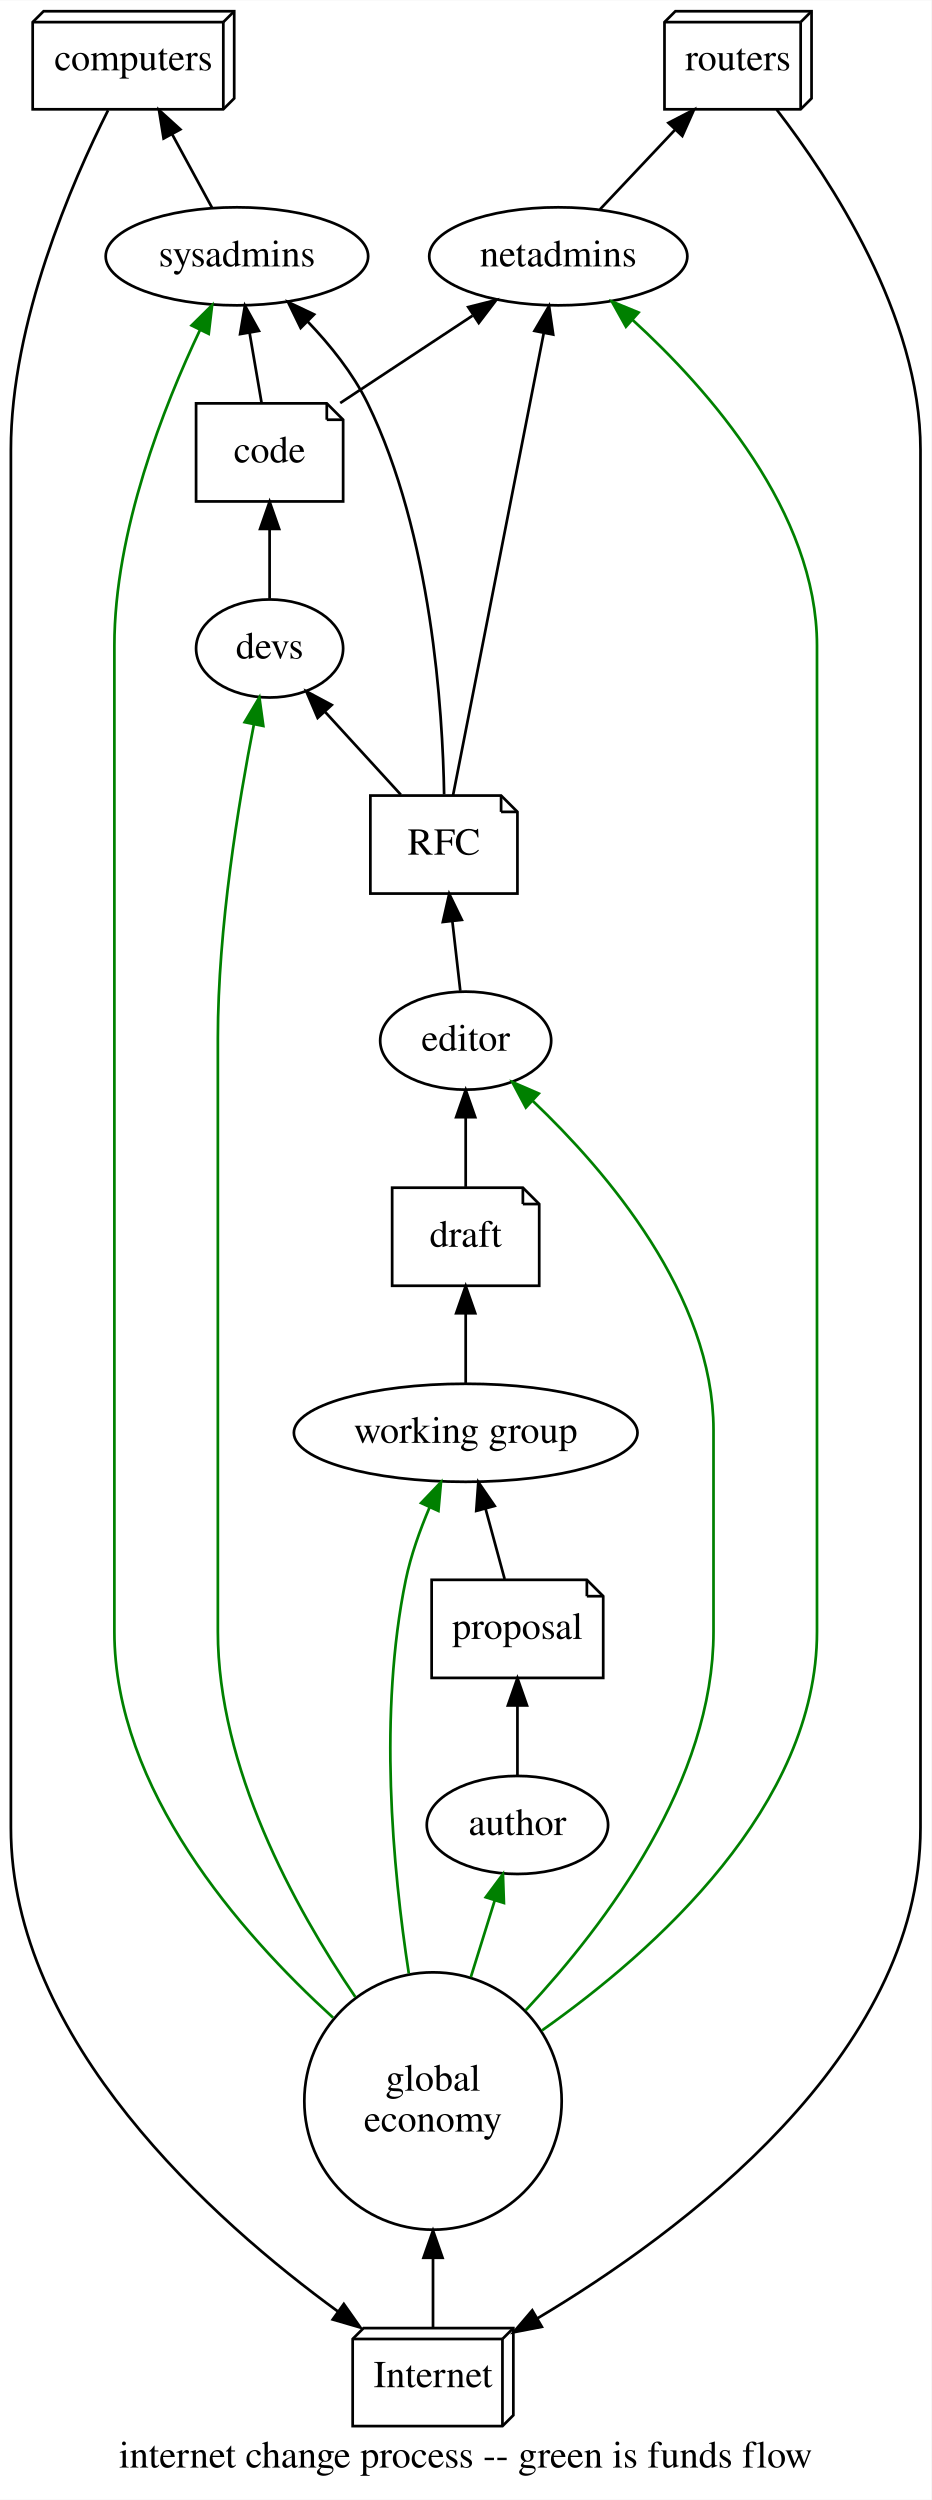
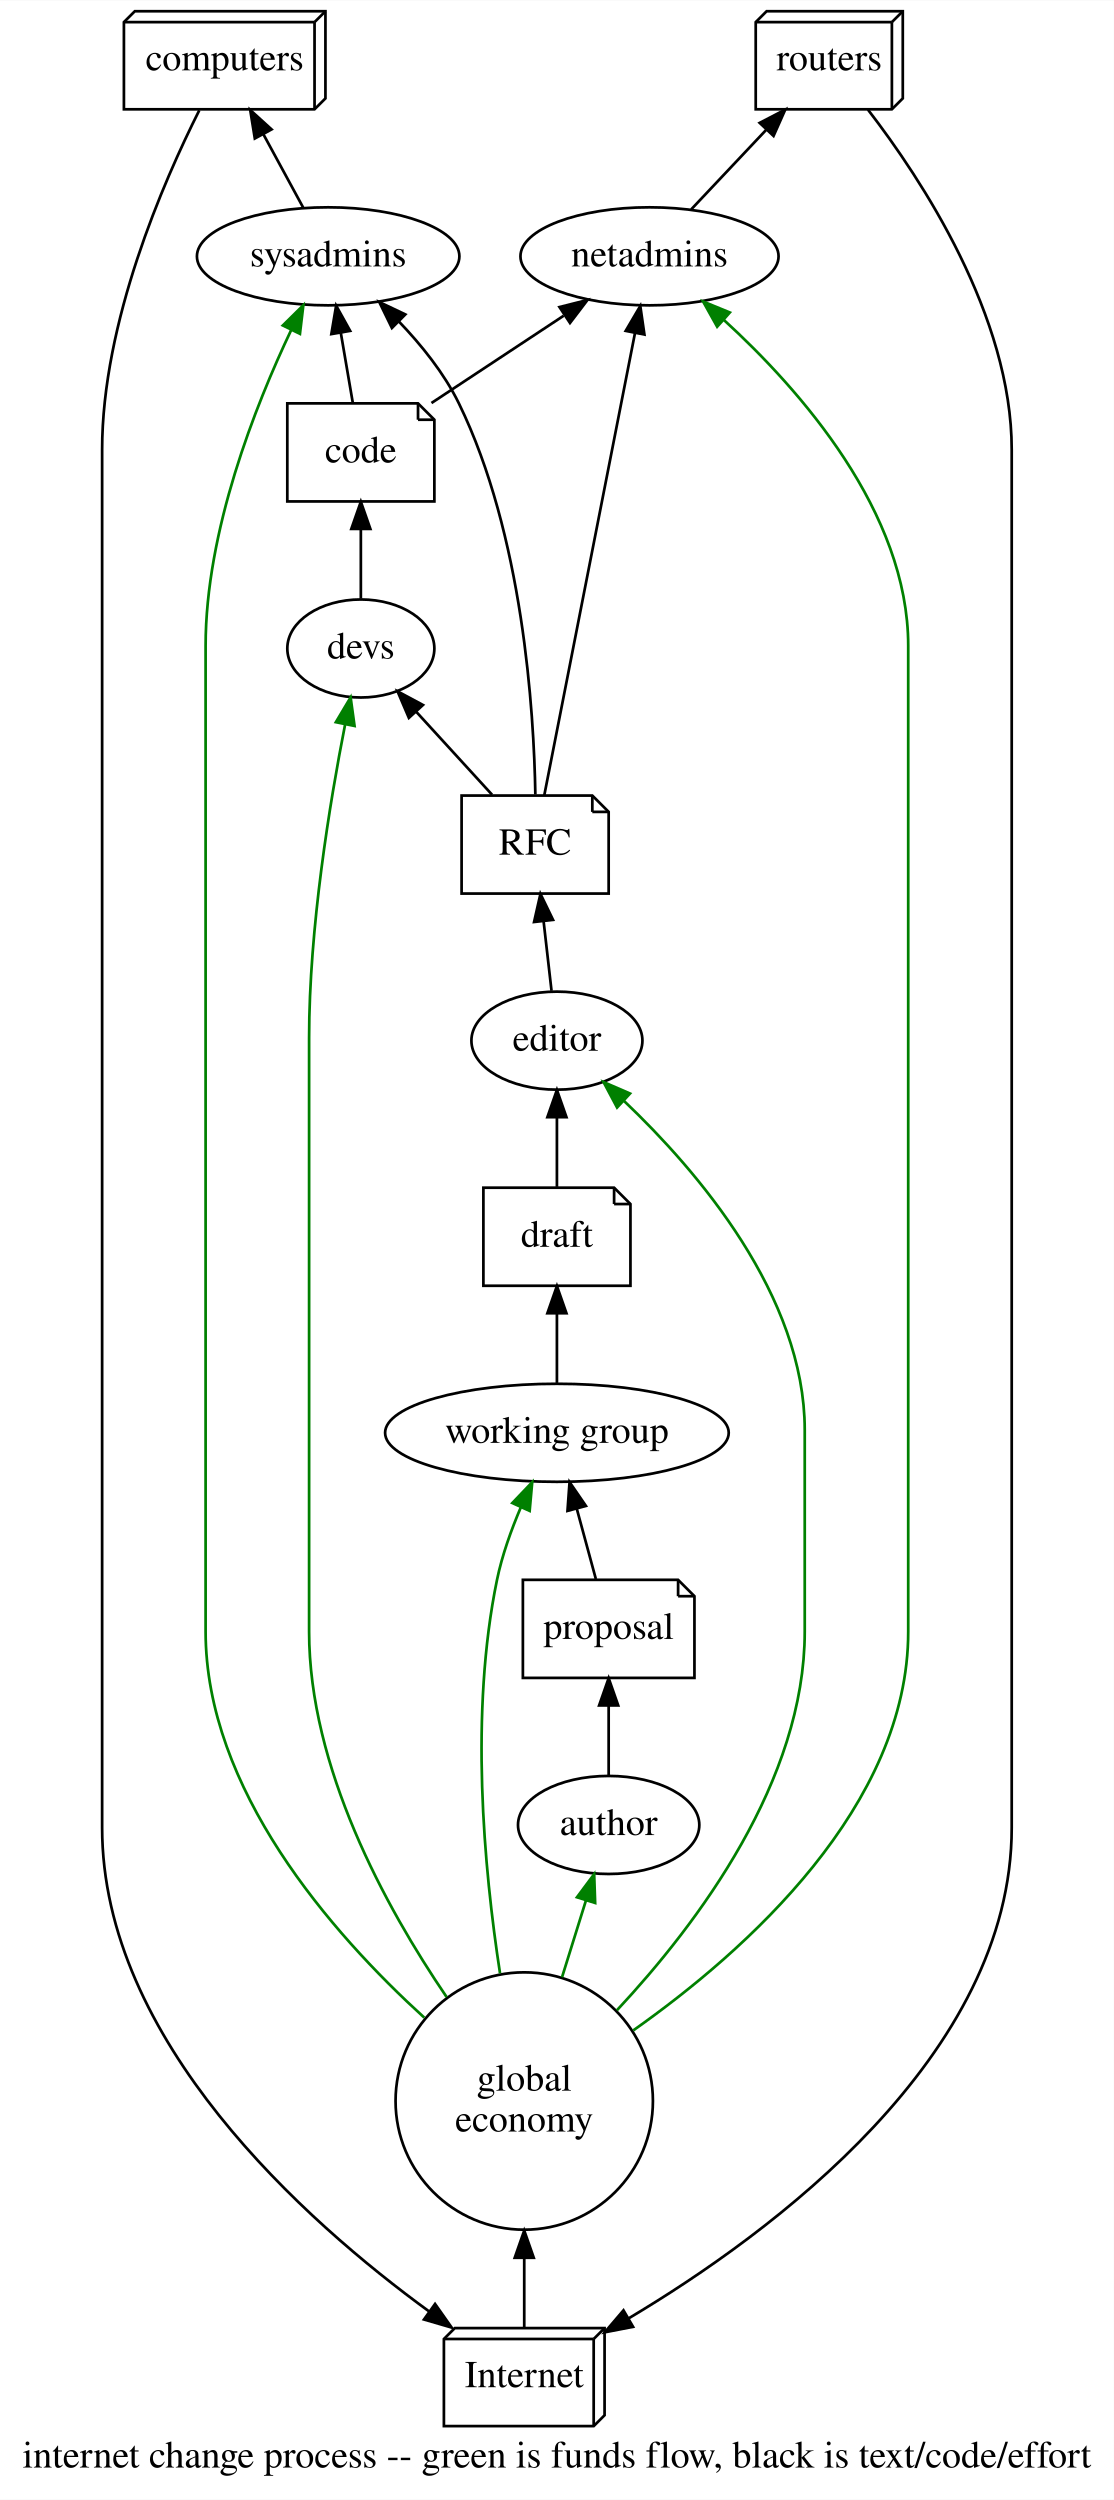
- <svg xmlns="http://www.w3.org/2000/svg" width="342pt" height="918pt" viewBox="0.00 0.00 342.00 917.75">
+ <svg xmlns="http://www.w3.org/2000/svg" width="409pt" height="918pt" viewBox="0.00 0.00 409.00 917.75">
  <g id="graph0" class="graph" transform="scale(1 1) rotate(0) translate(4 913.75)">
-     <polygon fill="white" stroke="transparent" points="-4,4 -4,-913.75 338,-913.75 338,4 -4,4" />
-     <text text-anchor="middle" x="167" y="-7.8" font-family="Times,serif" font-size="14.00">internet change process -- green is funds flow</text>
+     <polygon fill="white" stroke="transparent" points="-4,4 -4,-913.75 405,-913.75 405,4 -4,4" />
+     <text text-anchor="middle" x="200.5" y="-7.8" font-family="Times,serif" font-size="14.00">internet change process -- green is funds flow, black is text/code/effort</text>
    <g id="node1" class="node">
-       <polygon fill="none" stroke="black" points="184.5,-59 129.5,-59 125.5,-55 125.5,-23 180.5,-23 184.5,-27 184.5,-59" />
-       <polyline fill="none" stroke="black" points="180.5,-55 125.5,-55 " />
-       <polyline fill="none" stroke="black" points="180.5,-55 180.5,-23 " />
-       <polyline fill="none" stroke="black" points="180.5,-55 184.5,-59 " />
-       <text text-anchor="middle" x="155" y="-37.3" font-family="Times,serif" font-size="14.00">Internet</text>
+       <polygon fill="none" stroke="black" points="218,-59 163,-59 159,-55 159,-23 214,-23 218,-27 218,-59" />
+       <polyline fill="none" stroke="black" points="214,-55 159,-55 " />
+       <polyline fill="none" stroke="black" points="214,-55 214,-23 " />
+       <polyline fill="none" stroke="black" points="214,-55 218,-59 " />
+       <text text-anchor="middle" x="188.5" y="-37.3" font-family="Times,serif" font-size="14.00">Internet</text>
    </g>
    <g id="node3" class="node">
-       <ellipse fill="none" stroke="black" cx="155" cy="-142.38" rx="47.25" ry="47.25" />
-       <text text-anchor="middle" x="155" y="-146.18" font-family="Times,serif" font-size="14.00">global</text>
-       <text text-anchor="middle" x="155" y="-131.18" font-family="Times,serif" font-size="14.00">economy</text>
+       <ellipse fill="none" stroke="black" cx="188.5" cy="-142.38" rx="47.25" ry="47.25" />
+       <text text-anchor="middle" x="188.5" y="-146.18" font-family="Times,serif" font-size="14.00">global</text>
+       <text text-anchor="middle" x="188.5" y="-131.18" font-family="Times,serif" font-size="14.00">economy</text>
    </g>
    <g id="edge16" class="edge">
-       <path fill="none" stroke="black" d="M155,-59.31C155,-66.58 155,-75.49 155,-84.72" />
-       <polygon fill="black" stroke="black" points="151.5,-84.81 155,-94.81 158.5,-84.81 151.5,-84.81" />
+       <path fill="none" stroke="black" d="M188.5,-59.31C188.5,-66.58 188.5,-75.49 188.5,-84.72" />
+       <polygon fill="black" stroke="black" points="185,-84.81 188.5,-94.81 192,-84.81 185,-84.81" />
    </g>
    <g id="node2" class="node">
-       <ellipse fill="none" stroke="black" cx="167" cy="-387.75" rx="63.09" ry="18" />
-       <text text-anchor="middle" x="167" y="-384.05" font-family="Times,serif" font-size="14.00">working group</text>
+       <ellipse fill="none" stroke="black" cx="200.5" cy="-387.75" rx="63.09" ry="18" />
+       <text text-anchor="middle" x="200.5" y="-384.05" font-family="Times,serif" font-size="14.00">working group</text>
    </g>
    <g id="node5" class="node">
-       <polygon fill="none" stroke="black" points="188,-477.75 140,-477.75 140,-441.75 194,-441.75 194,-471.75 188,-477.75" />
-       <polyline fill="none" stroke="black" points="188,-477.75 188,-471.75 " />
-       <polyline fill="none" stroke="black" points="194,-471.75 188,-471.75 " />
-       <text text-anchor="middle" x="167" y="-456.05" font-family="Times,serif" font-size="14.00">draft</text>
+       <polygon fill="none" stroke="black" points="221.5,-477.75 173.5,-477.75 173.5,-441.75 227.5,-441.75 227.5,-471.75 221.5,-477.75" />
+       <polyline fill="none" stroke="black" points="221.5,-477.75 221.5,-471.75 " />
+       <polyline fill="none" stroke="black" points="227.5,-471.75 221.5,-471.75 " />
+       <text text-anchor="middle" x="200.5" y="-456.05" font-family="Times,serif" font-size="14.00">draft</text>
    </g>
    <g id="edge3" class="edge">
-       <path fill="none" stroke="black" d="M167,-406.06C167,-413.77 167,-423.04 167,-431.64" />
-       <polygon fill="black" stroke="black" points="163.5,-431.65 167,-441.65 170.5,-431.65 163.5,-431.65" />
+       <path fill="none" stroke="black" d="M200.5,-406.06C200.5,-413.77 200.5,-423.04 200.5,-431.64" />
+       <polygon fill="black" stroke="black" points="197,-431.65 200.5,-441.65 204,-431.65 197,-431.65" />
    </g>
    <g id="edge18" class="edge">
-       <path fill="none" stroke="green" d="M146.11,-189.26C140.12,-228.13 134.96,-285.13 145,-333.75 146.85,-342.73 150.22,-352.1 153.76,-360.42" />
-       <polygon fill="green" stroke="green" points="150.62,-361.96 157.93,-369.62 156.99,-359.07 150.62,-361.96" />
+       <path fill="none" stroke="green" d="M179.61,-189.26C173.62,-228.13 168.46,-285.13 178.5,-333.75 180.35,-342.73 183.72,-352.1 187.26,-360.42" />
+       <polygon fill="green" stroke="green" points="184.12,-361.96 191.43,-369.62 190.49,-359.07 184.12,-361.96" />
    </g>
    <g id="node10" class="node">
-       <ellipse fill="none" stroke="black" cx="186" cy="-243.75" rx="33.29" ry="18" />
-       <text text-anchor="middle" x="186" y="-240.05" font-family="Times,serif" font-size="14.00">author</text>
+       <ellipse fill="none" stroke="black" cx="219.5" cy="-243.75" rx="33.29" ry="18" />
+       <text text-anchor="middle" x="219.5" y="-240.05" font-family="Times,serif" font-size="14.00">author</text>
    </g>
    <g id="edge17" class="edge">
-       <path fill="none" stroke="green" d="M168.87,-187.83C171.88,-197.49 174.98,-207.41 177.69,-216.12" />
-       <polygon fill="green" stroke="green" points="174.36,-217.2 180.68,-225.7 181.04,-215.11 174.36,-217.2" />
+       <path fill="none" stroke="green" d="M202.37,-187.83C205.38,-197.49 208.48,-207.41 211.19,-216.12" />
+       <polygon fill="green" stroke="green" points="207.86,-217.2 214.18,-225.7 214.54,-215.11 207.86,-217.2" />
    </g>
    <g id="node11" class="node">
-       <ellipse fill="none" stroke="black" cx="167" cy="-531.75" rx="31.4" ry="18" />
-       <text text-anchor="middle" x="167" y="-528.05" font-family="Times,serif" font-size="14.00">editor</text>
+       <ellipse fill="none" stroke="black" cx="200.5" cy="-531.75" rx="31.4" ry="18" />
+       <text text-anchor="middle" x="200.5" y="-528.05" font-family="Times,serif" font-size="14.00">editor</text>
    </g>
    <g id="edge19" class="edge">
-       <path fill="none" stroke="green" d="M189.01,-175.68C219.01,-207.81 258,-260.08 258,-314.75 258,-314.75 258,-314.75 258,-388.75 258,-438.05 218.63,-483.93 191.68,-509.56" />
-       <polygon fill="green" stroke="green" points="189.09,-507.19 184.12,-516.54 193.84,-512.33 189.09,-507.19" />
+       <path fill="none" stroke="green" d="M222.51,-175.68C252.51,-207.81 291.5,-260.08 291.5,-314.75 291.5,-314.75 291.5,-314.75 291.5,-388.75 291.5,-438.05 252.13,-483.93 225.18,-509.56" />
+       <polygon fill="green" stroke="green" points="222.59,-507.19 217.62,-516.54 227.34,-512.33 222.59,-507.19" />
    </g>
    <g id="node12" class="node">
-       <ellipse fill="none" stroke="black" cx="95" cy="-675.75" rx="27" ry="18" />
-       <text text-anchor="middle" x="95" y="-672.05" font-family="Times,serif" font-size="14.00">devs</text>
+       <ellipse fill="none" stroke="black" cx="128.5" cy="-675.75" rx="27" ry="18" />
+       <text text-anchor="middle" x="128.5" y="-672.05" font-family="Times,serif" font-size="14.00">devs</text>
    </g>
    <g id="edge20" class="edge">
-       <path fill="none" stroke="green" d="M126.48,-180.59C103.85,-213.87 76,-264.95 76,-314.75 76,-314.75 76,-314.75 76,-532.75 76,-573.11 83.63,-619.36 89.22,-647.82" />
-       <polygon fill="green" stroke="green" points="85.83,-648.69 91.25,-657.8 92.69,-647.31 85.83,-648.69" />
+       <path fill="none" stroke="green" d="M159.98,-180.59C137.35,-213.87 109.5,-264.95 109.5,-314.75 109.5,-314.75 109.5,-314.75 109.5,-532.75 109.5,-573.11 117.13,-619.36 122.72,-647.82" />
+       <polygon fill="green" stroke="green" points="119.33,-648.69 124.75,-657.8 126.19,-647.31 119.33,-648.69" />
    </g>
    <g id="node13" class="node">
-       <ellipse fill="none" stroke="black" cx="83" cy="-819.75" rx="48.19" ry="18" />
-       <text text-anchor="middle" x="83" y="-816.05" font-family="Times,serif" font-size="14.00">sysadmins</text>
+       <ellipse fill="none" stroke="black" cx="116.5" cy="-819.75" rx="48.19" ry="18" />
+       <text text-anchor="middle" x="116.5" y="-816.05" font-family="Times,serif" font-size="14.00">sysadmins</text>
    </g>
    <g id="edge21" class="edge">
-       <path fill="none" stroke="green" d="M118.3,-172.99C83.99,-204.25 38,-256.93 38,-314.75 38,-314.75 38,-314.75 38,-676.75 38,-718.86 56.2,-764.84 69.45,-792.74" />
-       <polygon fill="green" stroke="green" points="66.35,-794.37 73.89,-801.81 72.64,-791.29 66.35,-794.37" />
+       <path fill="none" stroke="green" d="M151.8,-172.99C117.49,-204.25 71.5,-256.93 71.5,-314.75 71.5,-314.75 71.5,-314.75 71.5,-676.75 71.5,-718.86 89.7,-764.84 102.95,-792.74" />
+       <polygon fill="green" stroke="green" points="99.85,-794.37 107.39,-801.81 106.14,-791.29 99.85,-794.37" />
    </g>
    <g id="node14" class="node">
-       <ellipse fill="none" stroke="black" cx="201" cy="-819.75" rx="47.39" ry="18" />
-       <text text-anchor="middle" x="201" y="-816.05" font-family="Times,serif" font-size="14.00">netadmins</text>
+       <ellipse fill="none" stroke="black" cx="234.5" cy="-819.75" rx="47.39" ry="18" />
+       <text text-anchor="middle" x="234.5" y="-816.05" font-family="Times,serif" font-size="14.00">netadmins</text>
    </g>
    <g id="edge22" class="edge">
-       <path fill="none" stroke="green" d="M195.03,-168.31C236.71,-197.72 296,-250.79 296,-314.75 296,-314.75 296,-314.75 296,-676.75 296,-725.83 256.32,-770.78 228.25,-796.44" />
-       <polygon fill="green" stroke="green" points="225.84,-793.9 220.68,-803.15 230.49,-799.13 225.84,-793.9" />
+       <path fill="none" stroke="green" d="M228.53,-168.31C270.21,-197.72 329.5,-250.79 329.5,-314.75 329.5,-314.75 329.5,-314.75 329.5,-676.75 329.5,-725.83 289.82,-770.78 261.75,-796.44" />
+       <polygon fill="green" stroke="green" points="259.34,-793.9 254.18,-803.15 263.99,-799.13 259.34,-793.9" />
    </g>
    <g id="node4" class="node">
-       <polygon fill="none" stroke="black" points="211.5,-333.75 154.5,-333.75 154.5,-297.75 217.5,-297.75 217.5,-327.75 211.5,-333.75" />
-       <polyline fill="none" stroke="black" points="211.5,-333.75 211.5,-327.75 " />
-       <polyline fill="none" stroke="black" points="217.5,-327.75 211.5,-327.75 " />
-       <text text-anchor="middle" x="186" y="-312.05" font-family="Times,serif" font-size="14.00">proposal</text>
+       <polygon fill="none" stroke="black" points="245,-333.75 188,-333.75 188,-297.75 251,-297.75 251,-327.75 245,-333.75" />
+       <polyline fill="none" stroke="black" points="245,-333.75 245,-327.75 " />
+       <polyline fill="none" stroke="black" points="251,-327.75 245,-327.75 " />
+       <text text-anchor="middle" x="219.5" y="-312.05" font-family="Times,serif" font-size="14.00">proposal</text>
    </g>
    <g id="edge2" class="edge">
-       <path fill="none" stroke="black" d="M181.3,-334.06C179.19,-341.85 176.64,-351.24 174.28,-359.92" />
-       <polygon fill="black" stroke="black" points="170.88,-359.08 171.64,-369.65 177.64,-360.91 170.88,-359.08" />
+       <path fill="none" stroke="black" d="M214.8,-334.06C212.69,-341.85 210.14,-351.24 207.78,-359.92" />
+       <polygon fill="black" stroke="black" points="204.38,-359.08 205.14,-369.65 211.14,-360.91 204.38,-359.08" />
    </g>
    <g id="edge4" class="edge">
-       <path fill="none" stroke="black" d="M167,-478.06C167,-485.77 167,-495.04 167,-503.64" />
-       <polygon fill="black" stroke="black" points="163.5,-503.65 167,-513.65 170.5,-503.65 163.5,-503.65" />
+       <path fill="none" stroke="black" d="M200.5,-478.06C200.5,-485.77 200.5,-495.04 200.5,-503.64" />
+       <polygon fill="black" stroke="black" points="197,-503.65 200.5,-513.65 204,-503.65 197,-503.65" />
    </g>
    <g id="node6" class="node">
-       <polygon fill="none" stroke="black" points="180,-621.75 132,-621.75 132,-585.75 186,-585.75 186,-615.75 180,-621.75" />
-       <polyline fill="none" stroke="black" points="180,-621.75 180,-615.75 " />
-       <polyline fill="none" stroke="black" points="186,-615.75 180,-615.75 " />
-       <text text-anchor="middle" x="159" y="-600.05" font-family="Times,serif" font-size="14.00">RFC</text>
+       <polygon fill="none" stroke="black" points="213.5,-621.75 165.5,-621.75 165.5,-585.75 219.5,-585.75 219.5,-615.75 213.5,-621.75" />
+       <polyline fill="none" stroke="black" points="213.5,-621.75 213.5,-615.75 " />
+       <polyline fill="none" stroke="black" points="219.5,-615.75 213.5,-615.75 " />
+       <text text-anchor="middle" x="192.5" y="-600.05" font-family="Times,serif" font-size="14.00">RFC</text>
    </g>
    <g id="edge6" class="edge">
-       <path fill="none" stroke="black" d="M143.18,-622.06C134.77,-631.26 124.33,-642.67 115.33,-652.52" />
-       <polygon fill="black" stroke="black" points="112.64,-650.27 108.48,-660.01 117.81,-655 112.64,-650.27" />
+       <path fill="none" stroke="black" d="M176.68,-622.06C168.27,-631.26 157.83,-642.67 148.83,-652.52" />
+       <polygon fill="black" stroke="black" points="146.14,-650.27 141.98,-660.01 151.31,-655 146.14,-650.27" />
    </g>
    <g id="edge10" class="edge">
-       <path fill="none" stroke="black" d="M159.08,-622.16C158.57,-652.77 154.52,-717.56 131,-765.75 125.61,-776.8 117.21,-787.23 108.93,-795.86" />
-       <polygon fill="black" stroke="black" points="106.41,-793.44 101.77,-802.96 111.34,-798.41 106.41,-793.44" />
+       <path fill="none" stroke="black" d="M192.58,-622.16C192.07,-652.77 188.02,-717.56 164.5,-765.75 159.11,-776.8 150.71,-787.23 142.43,-795.86" />
+       <polygon fill="black" stroke="black" points="139.91,-793.44 135.27,-802.96 144.84,-798.41 139.91,-793.44" />
    </g>
    <g id="edge11" class="edge">
-       <path fill="none" stroke="black" d="M162.37,-621.9C169.65,-659 186.91,-746.94 195.68,-791.65" />
-       <polygon fill="black" stroke="black" points="192.26,-792.38 197.62,-801.52 199.13,-791.03 192.26,-792.38" />
+       <path fill="none" stroke="black" d="M195.87,-621.9C203.15,-659 220.41,-746.94 229.18,-791.65" />
+       <polygon fill="black" stroke="black" points="225.76,-792.38 231.12,-801.52 232.63,-791.03 225.76,-792.38" />
    </g>
    <g id="node7" class="node">
-       <polygon fill="none" stroke="black" points="116,-765.75 68,-765.75 68,-729.75 122,-729.75 122,-759.75 116,-765.75" />
-       <polyline fill="none" stroke="black" points="116,-765.75 116,-759.75 " />
-       <polyline fill="none" stroke="black" points="122,-759.75 116,-759.75 " />
-       <text text-anchor="middle" x="95" y="-744.05" font-family="Times,serif" font-size="14.00">code</text>
+       <polygon fill="none" stroke="black" points="149.5,-765.75 101.5,-765.75 101.5,-729.75 155.5,-729.75 155.5,-759.75 149.5,-765.75" />
+       <polyline fill="none" stroke="black" points="149.5,-765.75 149.5,-759.75 " />
+       <polyline fill="none" stroke="black" points="155.5,-759.75 149.5,-759.75 " />
+       <text text-anchor="middle" x="128.5" y="-744.05" font-family="Times,serif" font-size="14.00">code</text>
    </g>
    <g id="edge8" class="edge">
-       <path fill="none" stroke="black" d="M92.03,-766.06C90.71,-773.77 89.12,-783.04 87.65,-791.64" />
-       <polygon fill="black" stroke="black" points="84.17,-791.2 85.93,-801.65 91.07,-792.38 84.17,-791.2" />
+       <path fill="none" stroke="black" d="M125.53,-766.06C124.21,-773.77 122.62,-783.04 121.15,-791.64" />
+       <polygon fill="black" stroke="black" points="117.67,-791.2 119.43,-801.65 124.57,-792.38 117.67,-791.2" />
    </g>
    <g id="edge9" class="edge">
-       <path fill="none" stroke="black" d="M120.93,-765.88C135.58,-775.55 154.01,-787.72 169.49,-797.95" />
-       <polygon fill="black" stroke="black" points="167.94,-801.12 178.22,-803.71 171.8,-795.28 167.94,-801.12" />
+       <path fill="none" stroke="black" d="M154.43,-765.88C169.08,-775.55 187.51,-787.72 202.99,-797.95" />
+       <polygon fill="black" stroke="black" points="201.44,-801.12 211.72,-803.71 205.3,-795.28 201.44,-801.12" />
    </g>
    <g id="node8" class="node">
-       <polygon fill="none" stroke="black" points="82,-909.75 12,-909.75 8,-905.75 8,-873.75 78,-873.75 82,-877.75 82,-909.75" />
-       <polyline fill="none" stroke="black" points="78,-905.75 8,-905.75 " />
-       <polyline fill="none" stroke="black" points="78,-905.75 78,-873.75 " />
-       <polyline fill="none" stroke="black" points="78,-905.75 82,-909.75 " />
-       <text text-anchor="middle" x="45" y="-888.05" font-family="Times,serif" font-size="14.00">computers</text>
+       <polygon fill="none" stroke="black" points="115.5,-909.75 45.5,-909.75 41.5,-905.75 41.5,-873.75 111.5,-873.75 115.5,-877.75 115.5,-909.75" />
+       <polyline fill="none" stroke="black" points="111.5,-905.75 41.5,-905.75 " />
+       <polyline fill="none" stroke="black" points="111.5,-905.75 111.5,-873.75 " />
+       <polyline fill="none" stroke="black" points="111.5,-905.75 115.5,-909.75 " />
+       <text text-anchor="middle" x="78.5" y="-888.05" font-family="Times,serif" font-size="14.00">computers</text>
    </g>
    <g id="edge14" class="edge">
-       <path fill="none" stroke="black" d="M35.68,-873.38C22.5,-847.16 0,-795.56 0,-748.75 0,-242.75 0,-242.75 0,-242.75 0,-164.61 74.48,-98.34 120.18,-65.03" />
-       <polygon fill="black" stroke="black" points="122.25,-67.86 128.35,-59.2 118.18,-62.16 122.25,-67.86" />
+       <path fill="none" stroke="black" d="M69.18,-873.38C56,-847.16 33.5,-795.56 33.5,-748.75 33.5,-242.75 33.5,-242.75 33.5,-242.75 33.5,-164.61 107.98,-98.34 153.68,-65.03" />
+       <polygon fill="black" stroke="black" points="155.75,-67.86 161.85,-59.2 151.68,-62.16 155.75,-67.86" />
    </g>
    <g id="node9" class="node">
-       <polygon fill="none" stroke="black" points="294,-909.75 244,-909.75 240,-905.75 240,-873.75 290,-873.75 294,-877.75 294,-909.75" />
-       <polyline fill="none" stroke="black" points="290,-905.75 240,-905.75 " />
-       <polyline fill="none" stroke="black" points="290,-905.75 290,-873.75 " />
-       <polyline fill="none" stroke="black" points="290,-905.75 294,-909.75 " />
-       <text text-anchor="middle" x="267" y="-888.05" font-family="Times,serif" font-size="14.00">routers</text>
+       <polygon fill="none" stroke="black" points="327.5,-909.75 277.5,-909.75 273.5,-905.75 273.5,-873.75 323.5,-873.75 327.5,-877.75 327.5,-909.75" />
+       <polyline fill="none" stroke="black" points="323.5,-905.75 273.5,-905.75 " />
+       <polyline fill="none" stroke="black" points="323.5,-905.75 323.5,-873.75 " />
+       <polyline fill="none" stroke="black" points="323.5,-905.75 327.5,-909.75 " />
+       <text text-anchor="middle" x="300.5" y="-888.05" font-family="Times,serif" font-size="14.00">routers</text>
    </g>
    <g id="edge15" class="edge">
-       <path fill="none" stroke="black" d="M281.21,-873.61C300.88,-848.09 334,-797.82 334,-748.75 334,-242.75 334,-242.75 334,-242.75 334,-158.88 245.89,-93.88 193.3,-62.55" />
-       <polygon fill="black" stroke="black" points="194.96,-59.47 184.56,-57.46 191.44,-65.52 194.96,-59.47" />
+       <path fill="none" stroke="black" d="M314.71,-873.61C334.38,-848.09 367.5,-797.82 367.5,-748.75 367.5,-242.75 367.5,-242.75 367.5,-242.75 367.5,-158.88 279.39,-93.88 226.8,-62.55" />
+       <polygon fill="black" stroke="black" points="228.46,-59.47 218.06,-57.46 224.94,-65.52 228.46,-59.47" />
    </g>
    <g id="edge1" class="edge">
-       <path fill="none" stroke="black" d="M186,-262.06C186,-269.77 186,-279.04 186,-287.64" />
-       <polygon fill="black" stroke="black" points="182.5,-287.65 186,-297.65 189.5,-287.65 182.5,-287.65" />
+       <path fill="none" stroke="black" d="M219.5,-262.06C219.5,-269.77 219.5,-279.04 219.5,-287.64" />
+       <polygon fill="black" stroke="black" points="216,-287.65 219.5,-297.65 223,-287.65 216,-287.65" />
    </g>
    <g id="edge5" class="edge">
-       <path fill="none" stroke="black" d="M165.02,-550.06C164.14,-557.77 163.08,-567.04 162.1,-575.64" />
-       <polygon fill="black" stroke="black" points="158.61,-575.32 160.95,-585.65 165.57,-576.11 158.61,-575.32" />
+       <path fill="none" stroke="black" d="M198.52,-550.06C197.64,-557.77 196.58,-567.04 195.6,-575.64" />
+       <polygon fill="black" stroke="black" points="192.11,-575.32 194.45,-585.65 199.07,-576.11 192.11,-575.32" />
    </g>
    <g id="edge7" class="edge">
-       <path fill="none" stroke="black" d="M95,-694.06C95,-701.77 95,-711.04 95,-719.64" />
-       <polygon fill="black" stroke="black" points="91.5,-719.65 95,-729.65 98.5,-719.65 91.5,-719.65" />
+       <path fill="none" stroke="black" d="M128.5,-694.06C128.5,-701.77 128.5,-711.04 128.5,-719.64" />
+       <polygon fill="black" stroke="black" points="125,-719.65 128.5,-729.65 132,-719.65 125,-719.65" />
    </g>
    <g id="edge12" class="edge">
-       <path fill="none" stroke="black" d="M73.8,-837.7C69.43,-845.75 64.11,-855.55 59.24,-864.53" />
-       <polygon fill="black" stroke="black" points="56.07,-863.02 54.38,-873.48 62.22,-866.36 56.07,-863.02" />
+       <path fill="none" stroke="black" d="M107.3,-837.7C102.93,-845.75 97.61,-855.55 92.74,-864.53" />
+       <polygon fill="black" stroke="black" points="89.57,-863.02 87.88,-873.48 95.72,-866.36 89.57,-863.02" />
    </g>
    <g id="edge13" class="edge">
-       <path fill="none" stroke="black" d="M216.31,-836.99C224.48,-845.66 234.71,-856.5 243.83,-866.18" />
-       <polygon fill="black" stroke="black" points="241.45,-868.75 250.85,-873.63 246.54,-863.95 241.45,-868.75" />
+       <path fill="none" stroke="black" d="M249.81,-836.99C257.98,-845.66 268.21,-856.5 277.33,-866.18" />
+       <polygon fill="black" stroke="black" points="274.95,-868.75 284.35,-873.63 280.04,-863.95 274.95,-868.75" />
    </g>
  </g>
</svg>
